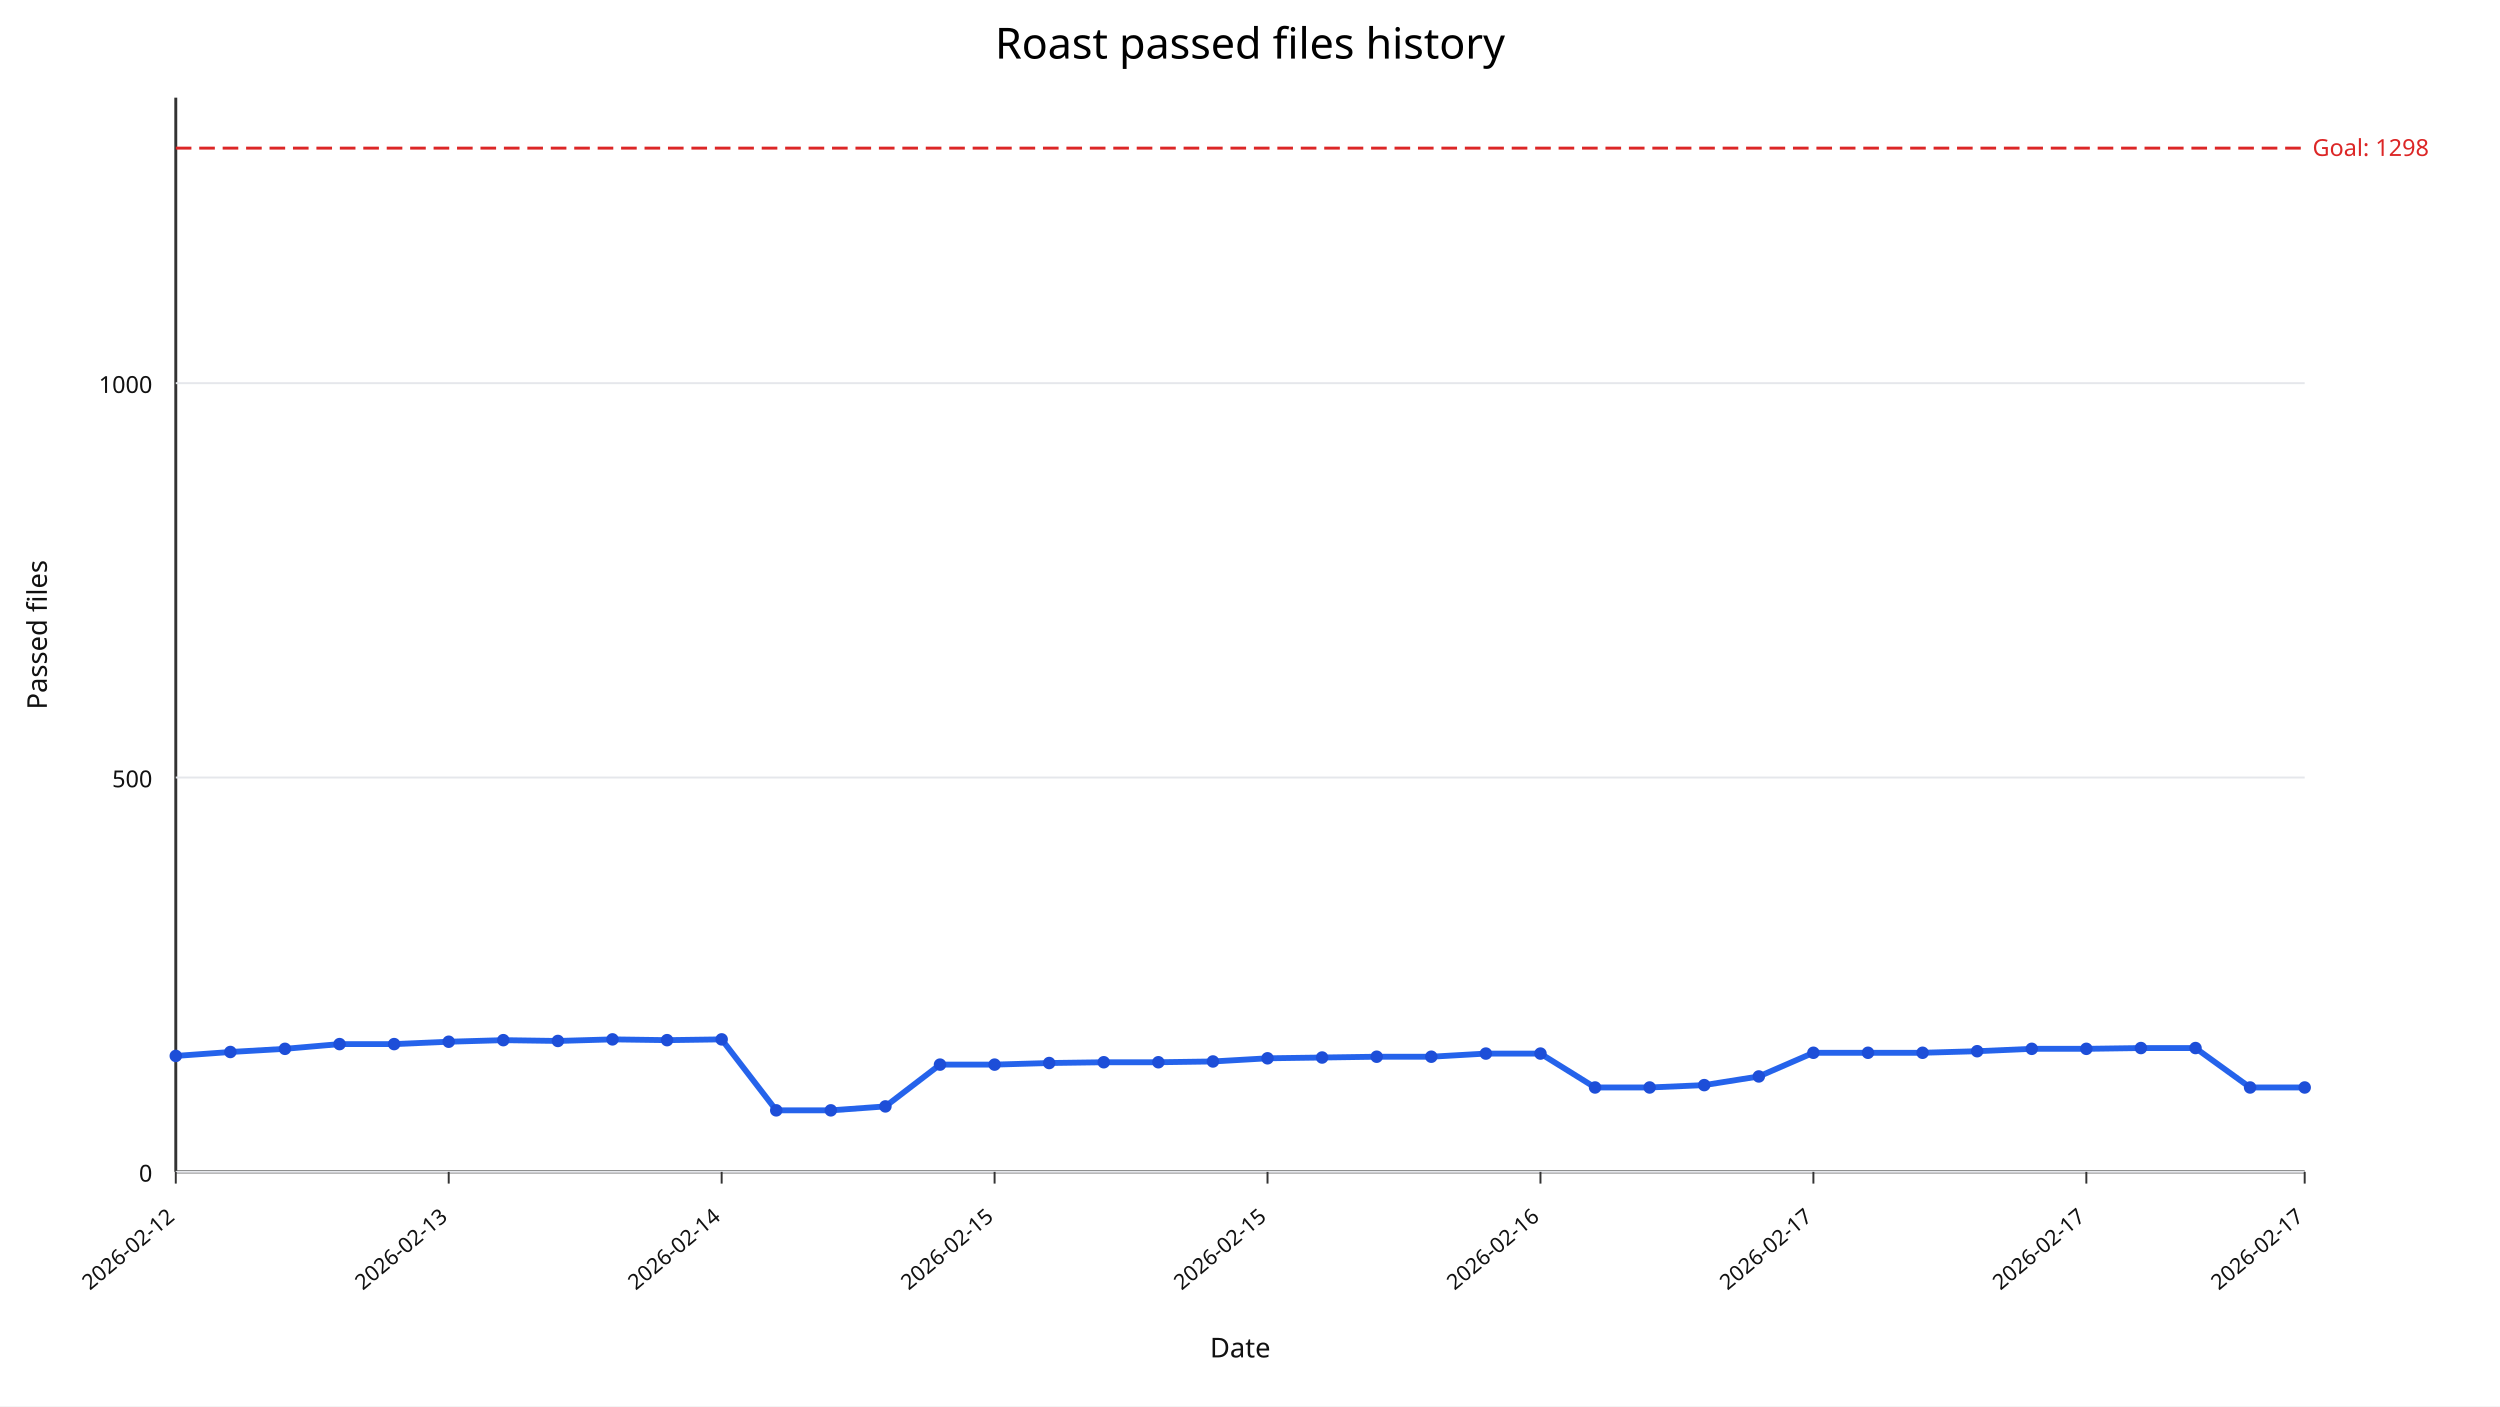
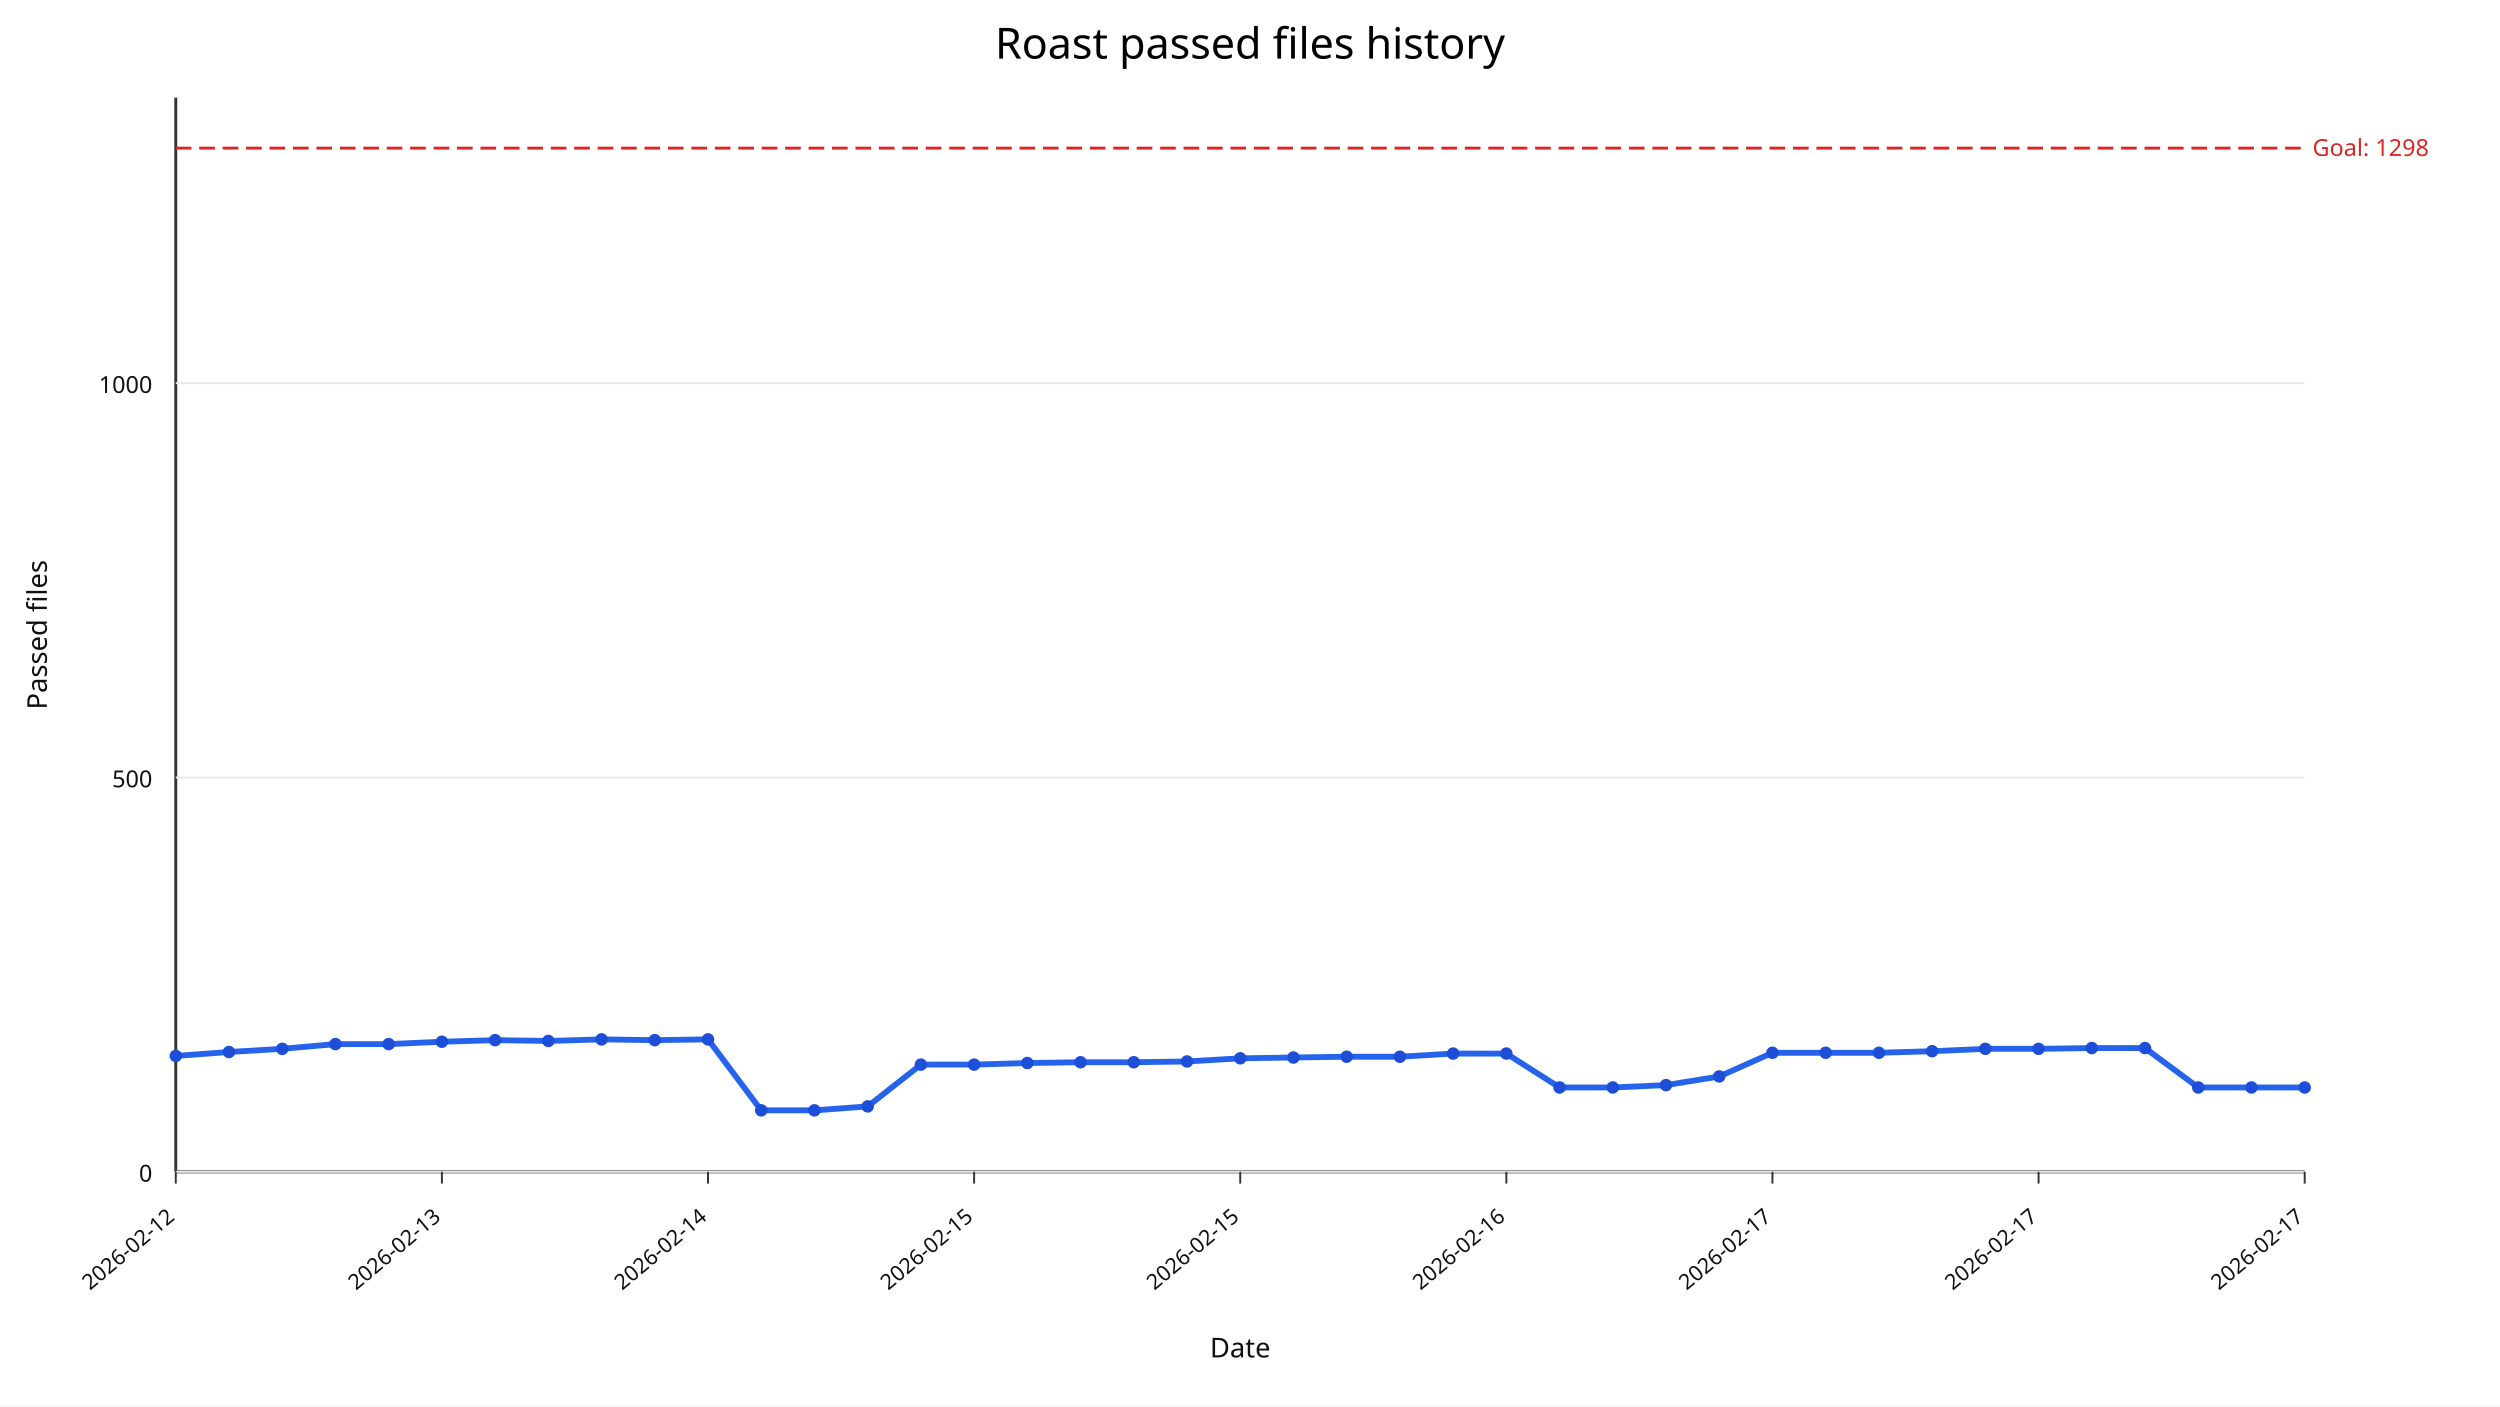
<svg xmlns="http://www.w3.org/2000/svg" width="1280" height="720" viewBox="0 0 1280 720">
  <rect width="100%" height="100%" fill="#ffffff" />
  <text x="640" y="30" text-anchor="middle" font-size="22" font-family="sans-serif">Roast passed files history</text>
  <line x1="90" y1="600" x2="1180" y2="600" stroke="#333" stroke-width="1.5" />
  <line x1="90" y1="50" x2="90" y2="600" stroke="#333" stroke-width="1.5" />
  <line x1="90" y1="600.00" x2="1180" y2="600.00" stroke="#e5e7eb" stroke-width="1" />
  <text x="78" y="605.00" text-anchor="end" font-size="12" fill="#111" font-family="sans-serif">0</text>
  <line x1="90" y1="398.09" x2="1180" y2="398.09" stroke="#e5e7eb" stroke-width="1" />
  <text x="78" y="403.09" text-anchor="end" font-size="12" fill="#111" font-family="sans-serif">500</text>
  <line x1="90" y1="196.18" x2="1180" y2="196.18" stroke="#e5e7eb" stroke-width="1" />
  <text x="78" y="201.18" text-anchor="end" font-size="12" fill="#111" font-family="sans-serif">1000</text>
  <line x1="90.00" y1="600" x2="90.00" y2="606" stroke="#333" stroke-width="1" />
  <text x="90.00" y="624" text-anchor="end" font-size="11" fill="#111" transform="rotate(-40 90.00,624)" font-family="sans-serif">2026-02-12</text>
-   <line x1="229.74" y1="600" x2="229.74" y2="606" stroke="#333" stroke-width="1" />
-   <text x="229.74" y="624" text-anchor="end" font-size="11" fill="#111" transform="rotate(-40 229.74,624)" font-family="sans-serif">2026-02-13</text>
-   <line x1="369.49" y1="600" x2="369.49" y2="606" stroke="#333" stroke-width="1" />
-   <text x="369.49" y="624" text-anchor="end" font-size="11" fill="#111" transform="rotate(-40 369.49,624)" font-family="sans-serif">2026-02-14</text>
-   <line x1="509.23" y1="600" x2="509.23" y2="606" stroke="#333" stroke-width="1" />
-   <text x="509.23" y="624" text-anchor="end" font-size="11" fill="#111" transform="rotate(-40 509.23,624)" font-family="sans-serif">2026-02-15</text>
-   <line x1="648.97" y1="600" x2="648.97" y2="606" stroke="#333" stroke-width="1" />
-   <text x="648.97" y="624" text-anchor="end" font-size="11" fill="#111" transform="rotate(-40 648.97,624)" font-family="sans-serif">2026-02-15</text>
-   <line x1="788.72" y1="600" x2="788.72" y2="606" stroke="#333" stroke-width="1" />
-   <text x="788.72" y="624" text-anchor="end" font-size="11" fill="#111" transform="rotate(-40 788.72,624)" font-family="sans-serif">2026-02-16</text>
-   <line x1="928.46" y1="600" x2="928.46" y2="606" stroke="#333" stroke-width="1" />
-   <text x="928.46" y="624" text-anchor="end" font-size="11" fill="#111" transform="rotate(-40 928.46,624)" font-family="sans-serif">2026-02-17</text>
-   <line x1="1068.21" y1="600" x2="1068.21" y2="606" stroke="#333" stroke-width="1" />
-   <text x="1068.21" y="624" text-anchor="end" font-size="11" fill="#111" transform="rotate(-40 1068.21,624)" font-family="sans-serif">2026-02-17</text>
+   <line x1="226.25" y1="600" x2="226.25" y2="606" stroke="#333" stroke-width="1" />
+   <text x="226.25" y="624" text-anchor="end" font-size="11" fill="#111" transform="rotate(-40 226.25,624)" font-family="sans-serif">2026-02-13</text>
+   <line x1="362.50" y1="600" x2="362.50" y2="606" stroke="#333" stroke-width="1" />
+   <text x="362.50" y="624" text-anchor="end" font-size="11" fill="#111" transform="rotate(-40 362.50,624)" font-family="sans-serif">2026-02-14</text>
+   <line x1="498.75" y1="600" x2="498.75" y2="606" stroke="#333" stroke-width="1" />
+   <text x="498.75" y="624" text-anchor="end" font-size="11" fill="#111" transform="rotate(-40 498.75,624)" font-family="sans-serif">2026-02-15</text>
+   <line x1="635.00" y1="600" x2="635.00" y2="606" stroke="#333" stroke-width="1" />
+   <text x="635.00" y="624" text-anchor="end" font-size="11" fill="#111" transform="rotate(-40 635.00,624)" font-family="sans-serif">2026-02-15</text>
+   <line x1="771.25" y1="600" x2="771.25" y2="606" stroke="#333" stroke-width="1" />
+   <text x="771.25" y="624" text-anchor="end" font-size="11" fill="#111" transform="rotate(-40 771.25,624)" font-family="sans-serif">2026-02-16</text>
+   <line x1="907.50" y1="600" x2="907.50" y2="606" stroke="#333" stroke-width="1" />
+   <text x="907.50" y="624" text-anchor="end" font-size="11" fill="#111" transform="rotate(-40 907.50,624)" font-family="sans-serif">2026-02-17</text>
+   <line x1="1043.75" y1="600" x2="1043.75" y2="606" stroke="#333" stroke-width="1" />
+   <text x="1043.75" y="624" text-anchor="end" font-size="11" fill="#111" transform="rotate(-40 1043.75,624)" font-family="sans-serif">2026-02-17</text>
  <line x1="1180.00" y1="600" x2="1180.00" y2="606" stroke="#333" stroke-width="1" />
  <text x="1180.00" y="624" text-anchor="end" font-size="11" fill="#111" transform="rotate(-40 1180.00,624)" font-family="sans-serif">2026-02-17</text>
  <line x1="90" y1="75.84" x2="1180" y2="75.84" stroke="#dc2626" stroke-width="1.5" stroke-dasharray="8,4" />
  <text x="1184" y="79.84" font-size="12" fill="#dc2626" font-family="sans-serif">Goal: 1298</text>
-   <polyline fill="none" stroke="#2563eb" stroke-width="3" points="90.00,540.64 117.95,538.62 145.90,537.00 173.85,534.58 201.79,534.58 229.74,533.37 257.69,532.56 285.64,532.97 313.59,532.16 341.54,532.56 369.49,532.16 397.44,568.50 425.38,568.50 453.33,566.48 481.28,545.08 509.23,545.08 537.18,544.27 565.13,543.87 593.08,543.87 621.03,543.47 648.97,541.85 676.92,541.45 704.87,541.04 732.82,541.04 760.77,539.43 788.72,539.43 816.67,556.79 844.62,556.79 872.56,555.58 900.51,551.14 928.46,539.02 956.41,539.02 984.36,539.02 1012.31,538.22 1040.26,537.00 1068.21,537.00 1096.15,536.60 1124.10,536.60 1152.05,556.79 1180.00,556.79" />
+   <polyline fill="none" stroke="#2563eb" stroke-width="3" points="90.00,540.64 117.25,538.62 144.50,537.00 171.75,534.58 199.00,534.58 226.25,533.37 253.50,532.56 280.75,532.97 308.00,532.16 335.25,532.56 362.50,532.16 389.75,568.50 417.00,568.50 444.25,566.48 471.50,545.08 498.75,545.08 526.00,544.27 553.25,543.87 580.50,543.87 607.75,543.47 635.00,541.85 662.25,541.45 689.50,541.04 716.75,541.04 744.00,539.43 771.25,539.43 798.50,556.79 825.75,556.79 853.00,555.58 880.25,551.14 907.50,539.02 934.75,539.02 962.00,539.02 989.25,538.22 1016.50,537.00 1043.75,537.00 1071.00,536.60 1098.25,536.60 1125.50,556.79 1152.75,556.79 1180.00,556.79" />
  <circle cx="90.00" cy="540.64" r="3.2" fill="#1d4ed8" />
-   <circle cx="117.95" cy="538.62" r="3.2" fill="#1d4ed8" />
-   <circle cx="145.90" cy="537.00" r="3.2" fill="#1d4ed8" />
-   <circle cx="173.85" cy="534.58" r="3.2" fill="#1d4ed8" />
-   <circle cx="201.79" cy="534.58" r="3.2" fill="#1d4ed8" />
-   <circle cx="229.74" cy="533.37" r="3.2" fill="#1d4ed8" />
-   <circle cx="257.69" cy="532.56" r="3.2" fill="#1d4ed8" />
-   <circle cx="285.64" cy="532.97" r="3.2" fill="#1d4ed8" />
-   <circle cx="313.59" cy="532.16" r="3.2" fill="#1d4ed8" />
-   <circle cx="341.54" cy="532.56" r="3.2" fill="#1d4ed8" />
-   <circle cx="369.49" cy="532.16" r="3.2" fill="#1d4ed8" />
-   <circle cx="397.44" cy="568.50" r="3.2" fill="#1d4ed8" />
-   <circle cx="425.38" cy="568.50" r="3.2" fill="#1d4ed8" />
-   <circle cx="453.33" cy="566.48" r="3.2" fill="#1d4ed8" />
-   <circle cx="481.28" cy="545.08" r="3.2" fill="#1d4ed8" />
-   <circle cx="509.23" cy="545.08" r="3.2" fill="#1d4ed8" />
-   <circle cx="537.18" cy="544.27" r="3.2" fill="#1d4ed8" />
-   <circle cx="565.13" cy="543.87" r="3.2" fill="#1d4ed8" />
-   <circle cx="593.08" cy="543.87" r="3.2" fill="#1d4ed8" />
-   <circle cx="621.03" cy="543.47" r="3.2" fill="#1d4ed8" />
-   <circle cx="648.97" cy="541.85" r="3.2" fill="#1d4ed8" />
-   <circle cx="676.92" cy="541.45" r="3.2" fill="#1d4ed8" />
-   <circle cx="704.87" cy="541.04" r="3.2" fill="#1d4ed8" />
-   <circle cx="732.82" cy="541.04" r="3.2" fill="#1d4ed8" />
-   <circle cx="760.77" cy="539.43" r="3.2" fill="#1d4ed8" />
-   <circle cx="788.72" cy="539.43" r="3.2" fill="#1d4ed8" />
-   <circle cx="816.67" cy="556.79" r="3.2" fill="#1d4ed8" />
-   <circle cx="844.62" cy="556.79" r="3.2" fill="#1d4ed8" />
-   <circle cx="872.56" cy="555.58" r="3.2" fill="#1d4ed8" />
-   <circle cx="900.51" cy="551.14" r="3.2" fill="#1d4ed8" />
-   <circle cx="928.46" cy="539.02" r="3.2" fill="#1d4ed8" />
-   <circle cx="956.41" cy="539.02" r="3.2" fill="#1d4ed8" />
-   <circle cx="984.36" cy="539.02" r="3.2" fill="#1d4ed8" />
-   <circle cx="1012.31" cy="538.22" r="3.2" fill="#1d4ed8" />
-   <circle cx="1040.26" cy="537.00" r="3.2" fill="#1d4ed8" />
-   <circle cx="1068.21" cy="537.00" r="3.2" fill="#1d4ed8" />
-   <circle cx="1096.15" cy="536.60" r="3.2" fill="#1d4ed8" />
-   <circle cx="1124.10" cy="536.60" r="3.2" fill="#1d4ed8" />
-   <circle cx="1152.05" cy="556.79" r="3.2" fill="#1d4ed8" />
+   <circle cx="117.25" cy="538.62" r="3.2" fill="#1d4ed8" />
+   <circle cx="144.50" cy="537.00" r="3.2" fill="#1d4ed8" />
+   <circle cx="171.75" cy="534.58" r="3.2" fill="#1d4ed8" />
+   <circle cx="199.00" cy="534.58" r="3.2" fill="#1d4ed8" />
+   <circle cx="226.25" cy="533.37" r="3.2" fill="#1d4ed8" />
+   <circle cx="253.50" cy="532.56" r="3.2" fill="#1d4ed8" />
+   <circle cx="280.75" cy="532.97" r="3.2" fill="#1d4ed8" />
+   <circle cx="308.00" cy="532.16" r="3.2" fill="#1d4ed8" />
+   <circle cx="335.25" cy="532.56" r="3.2" fill="#1d4ed8" />
+   <circle cx="362.50" cy="532.16" r="3.2" fill="#1d4ed8" />
+   <circle cx="389.75" cy="568.50" r="3.2" fill="#1d4ed8" />
+   <circle cx="417.00" cy="568.50" r="3.2" fill="#1d4ed8" />
+   <circle cx="444.25" cy="566.48" r="3.2" fill="#1d4ed8" />
+   <circle cx="471.50" cy="545.08" r="3.2" fill="#1d4ed8" />
+   <circle cx="498.75" cy="545.08" r="3.2" fill="#1d4ed8" />
+   <circle cx="526.00" cy="544.27" r="3.2" fill="#1d4ed8" />
+   <circle cx="553.25" cy="543.87" r="3.2" fill="#1d4ed8" />
+   <circle cx="580.50" cy="543.87" r="3.2" fill="#1d4ed8" />
+   <circle cx="607.75" cy="543.47" r="3.2" fill="#1d4ed8" />
+   <circle cx="635.00" cy="541.85" r="3.2" fill="#1d4ed8" />
+   <circle cx="662.25" cy="541.45" r="3.2" fill="#1d4ed8" />
+   <circle cx="689.50" cy="541.04" r="3.2" fill="#1d4ed8" />
+   <circle cx="716.75" cy="541.04" r="3.2" fill="#1d4ed8" />
+   <circle cx="744.00" cy="539.43" r="3.2" fill="#1d4ed8" />
+   <circle cx="771.25" cy="539.43" r="3.2" fill="#1d4ed8" />
+   <circle cx="798.50" cy="556.79" r="3.2" fill="#1d4ed8" />
+   <circle cx="825.75" cy="556.79" r="3.2" fill="#1d4ed8" />
+   <circle cx="853.00" cy="555.58" r="3.2" fill="#1d4ed8" />
+   <circle cx="880.25" cy="551.14" r="3.2" fill="#1d4ed8" />
+   <circle cx="907.50" cy="539.02" r="3.2" fill="#1d4ed8" />
+   <circle cx="934.75" cy="539.02" r="3.2" fill="#1d4ed8" />
+   <circle cx="962.00" cy="539.02" r="3.2" fill="#1d4ed8" />
+   <circle cx="989.25" cy="538.22" r="3.2" fill="#1d4ed8" />
+   <circle cx="1016.50" cy="537.00" r="3.2" fill="#1d4ed8" />
+   <circle cx="1043.75" cy="537.00" r="3.2" fill="#1d4ed8" />
+   <circle cx="1071.00" cy="536.60" r="3.2" fill="#1d4ed8" />
+   <circle cx="1098.25" cy="536.60" r="3.2" fill="#1d4ed8" />
+   <circle cx="1125.50" cy="556.79" r="3.2" fill="#1d4ed8" />
+   <circle cx="1152.75" cy="556.79" r="3.2" fill="#1d4ed8" />
  <circle cx="1180.00" cy="556.79" r="3.2" fill="#1d4ed8" />
  <text x="635" y="695" text-anchor="middle" font-size="14" fill="#111" font-family="sans-serif">Date</text>
  <text x="24" y="325" text-anchor="middle" font-size="14" fill="#111" transform="rotate(-90 24,325)" font-family="sans-serif">Passed files</text>
</svg>
